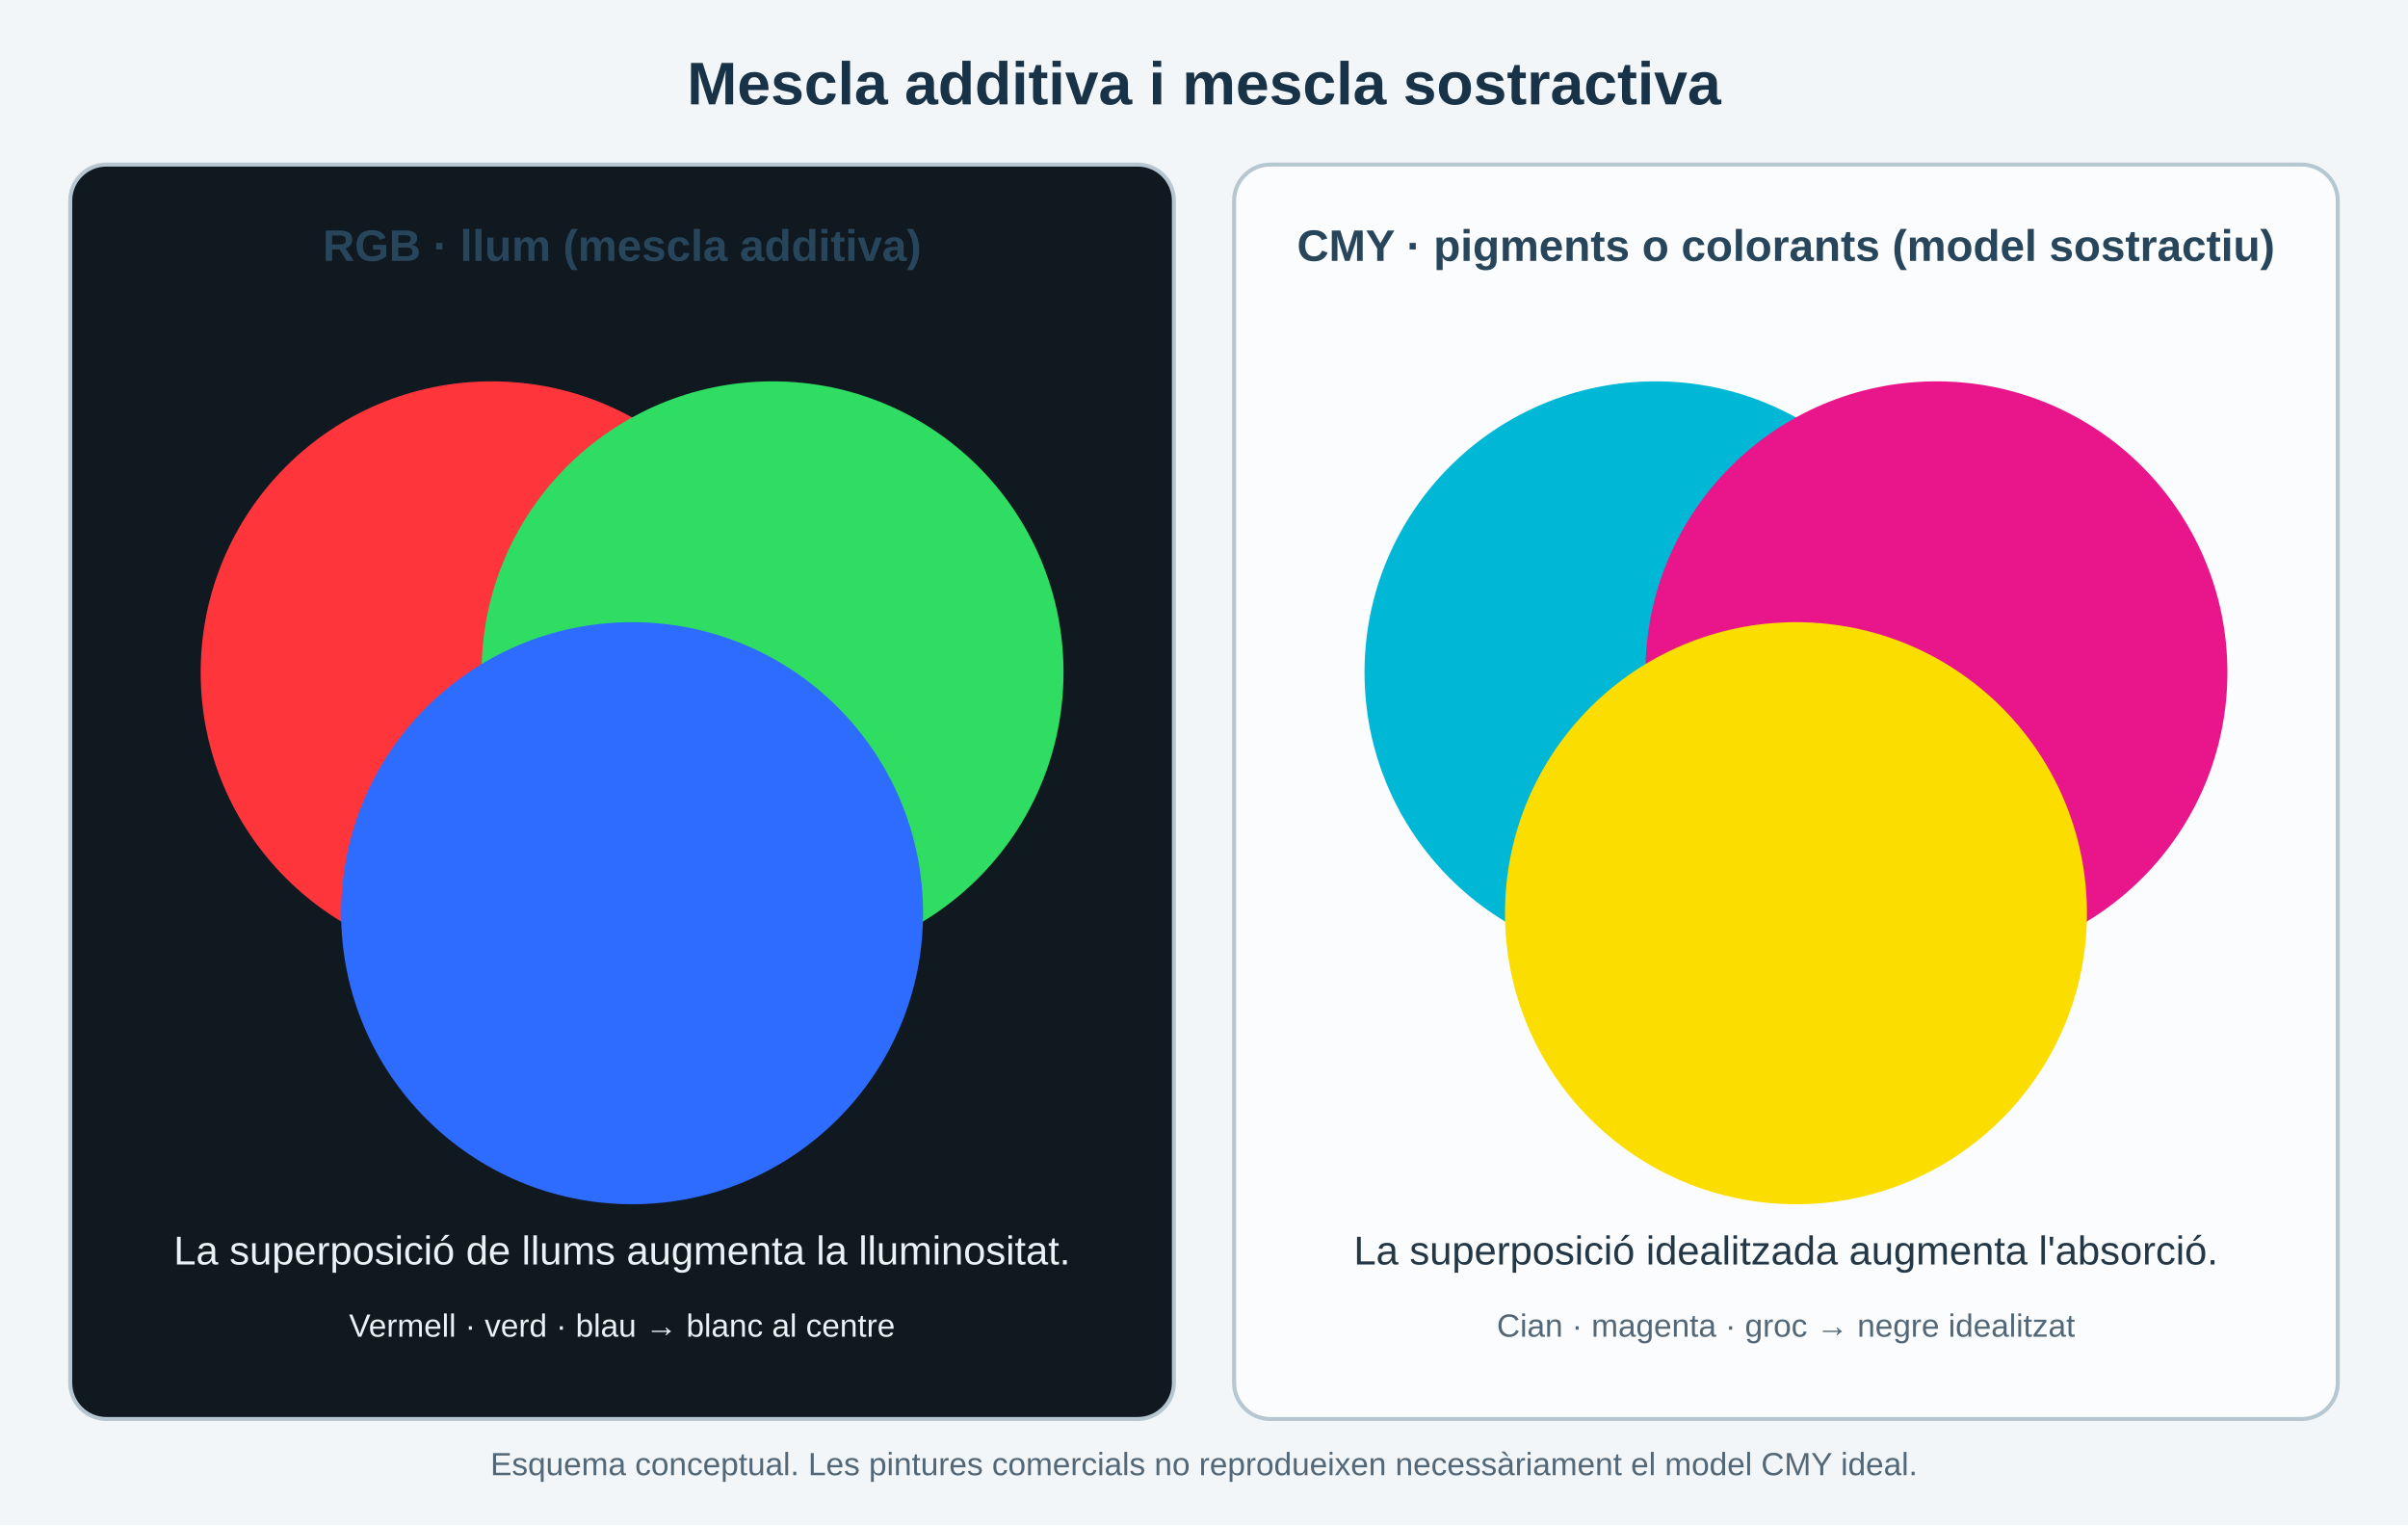
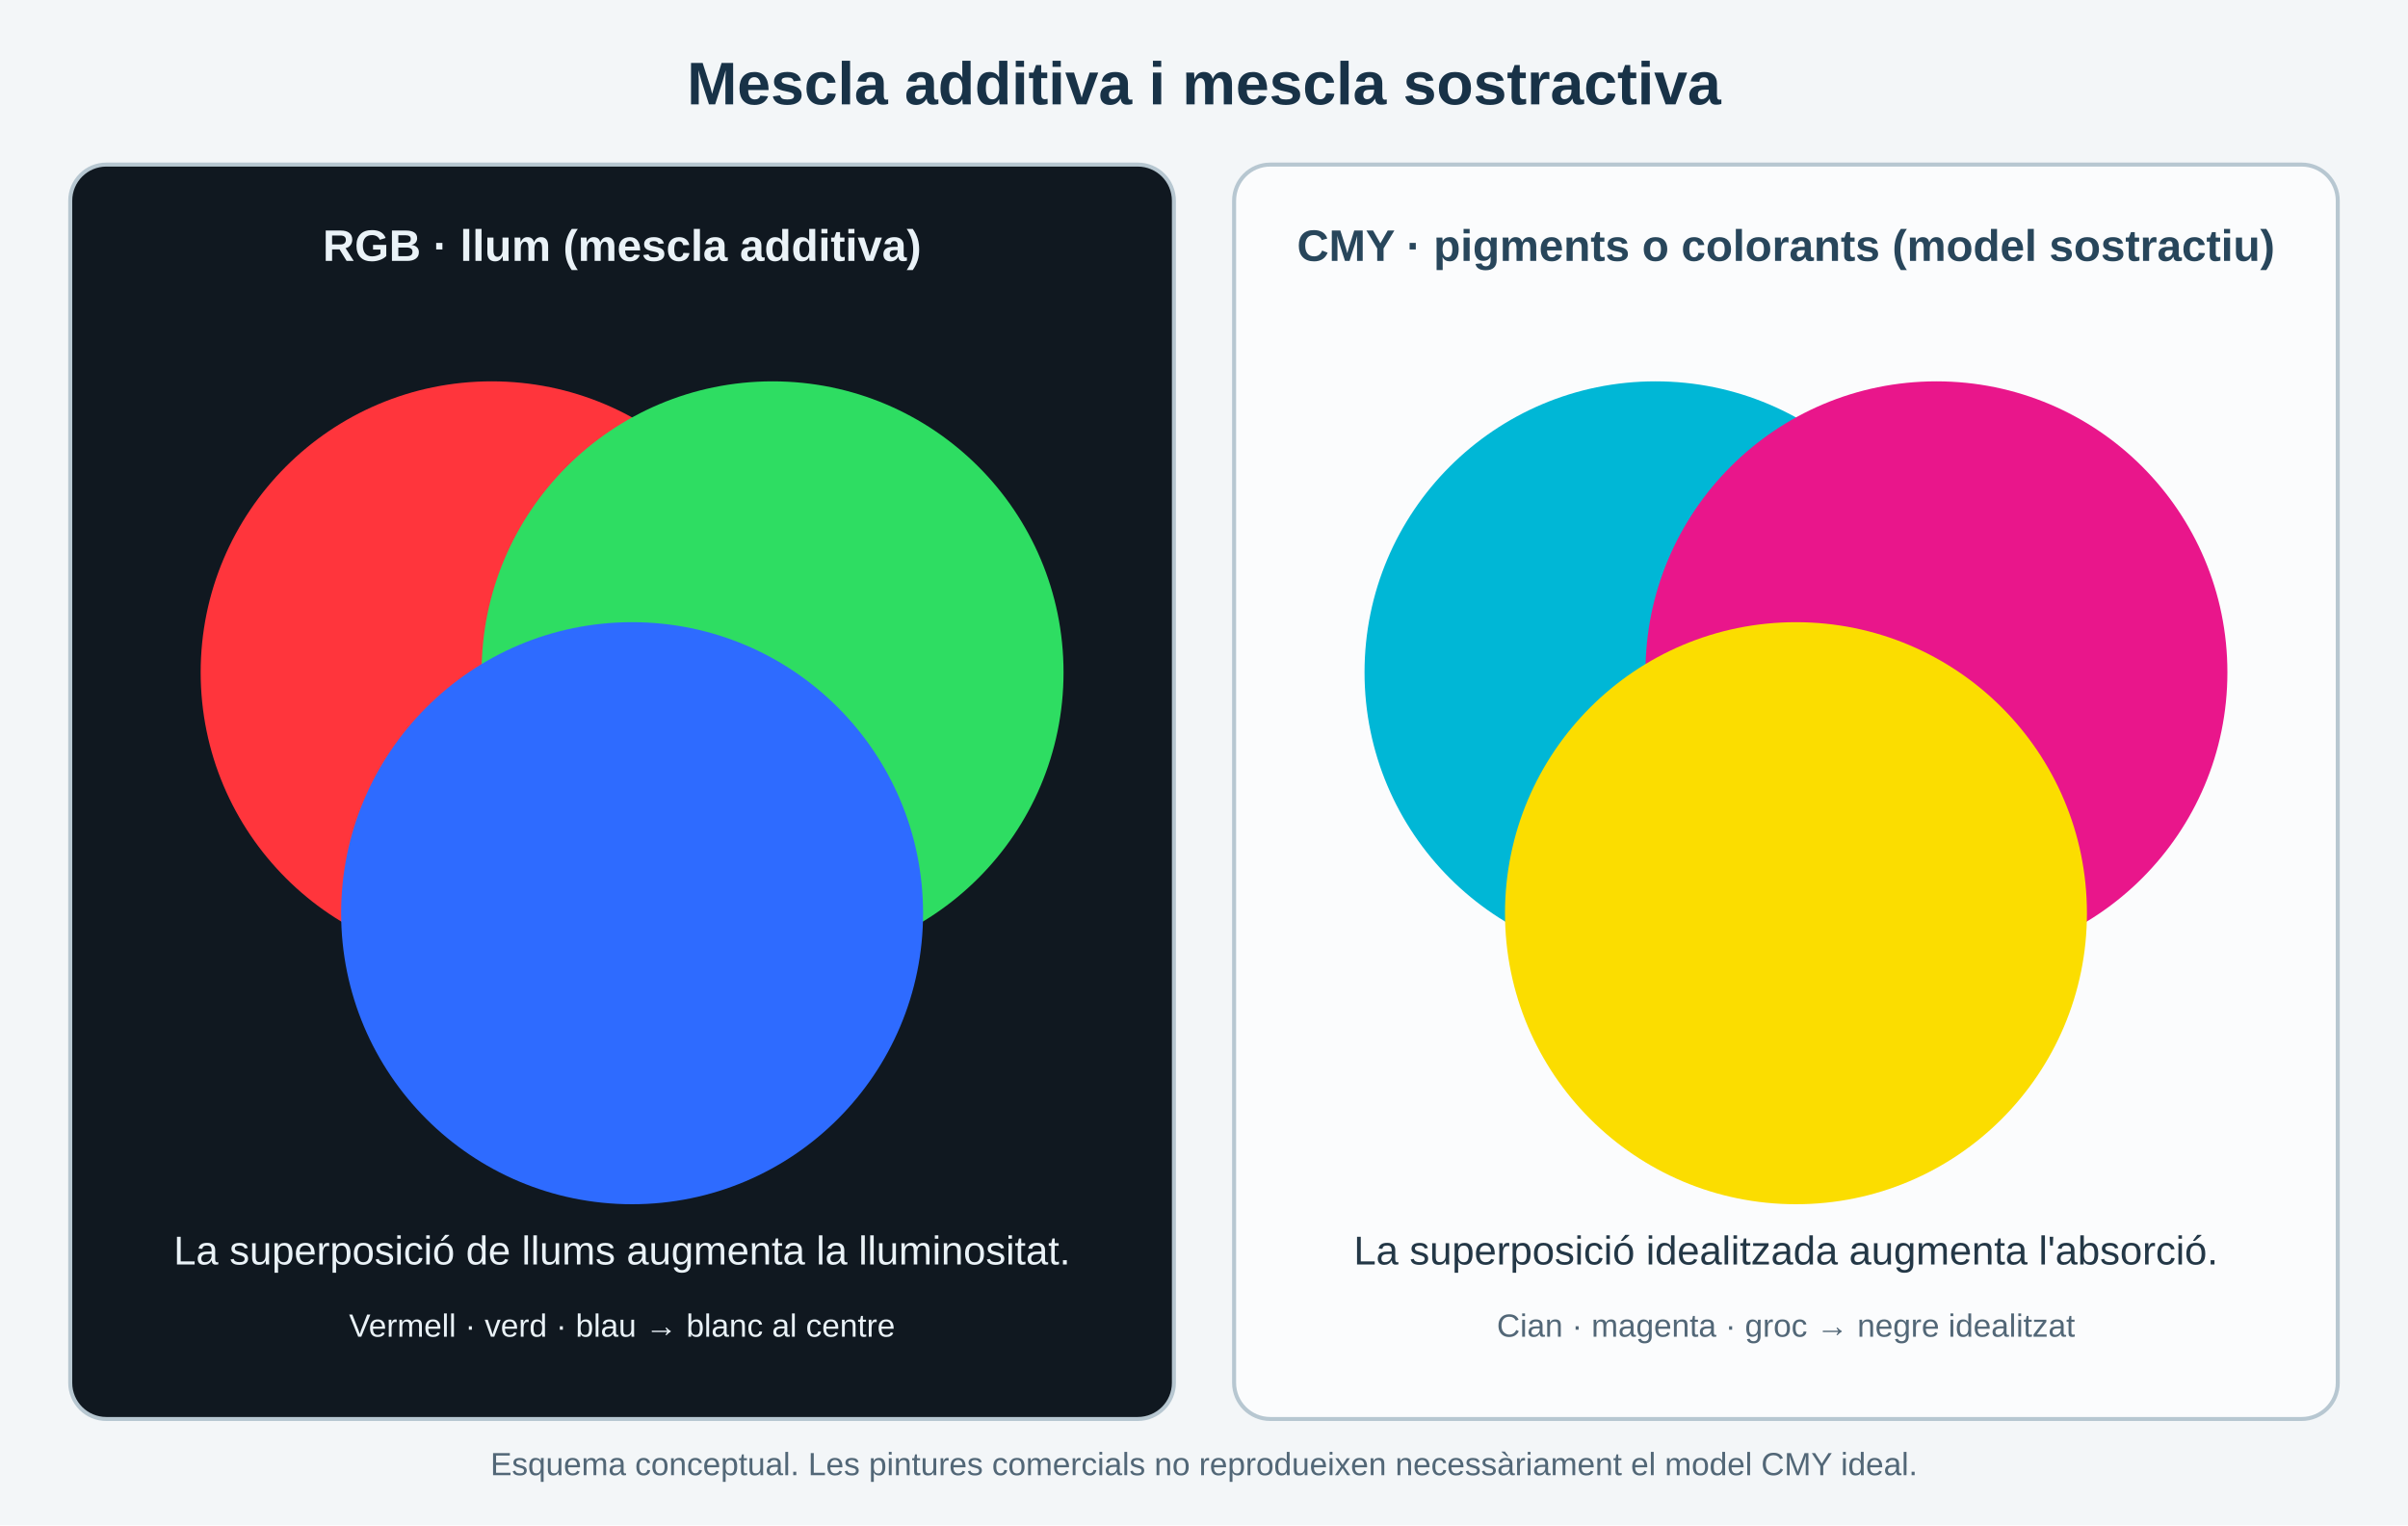
<svg xmlns="http://www.w3.org/2000/svg" width="1200" height="760" viewBox="0 0 1200 760">
  <defs>
    <style>
-  .title{font:700 30px Arial,sans-serif;fill:#183247}.sub{font:600 22px Arial,sans-serif;fill:#28465b}.label{font:20px Arial,sans-serif;fill:#233746}.small{font:16px Arial,sans-serif;fill:#526777}.light{fill:#eaf2f7}.panel{fill:#fbfcfd;stroke:#b7c7d1;stroke-width:2}.rule{stroke:#b7c7d1;stroke-width:2}
+  .title{font:700 30px Arial,sans-serif;fill:#183247}.sub{font:600 22px Arial,sans-serif;fill:#28465b}.label{font:20px Arial,sans-serif;fill:#233746}.small{font:16px Arial,sans-serif;fill:#526777}.light{fill:#eaf2f7}.sub.light{fill:#eaf2f7}.panel{fill:#fbfcfd;stroke:#b7c7d1;stroke-width:2}.rule{stroke:#b7c7d1;stroke-width:2}
 </style>
  </defs>
  <rect width="1200" height="760" fill="#f3f6f8" />
  <text x="600" y="52" text-anchor="middle" class="title">Mescla additiva i mescla sostractiva</text>
  <rect x="35" y="82" width="550" height="625" rx="18" fill="#101820" stroke="#b7c7d1" stroke-width="2" />
  <rect x="615" y="82" width="550" height="625" rx="18" fill="#fbfcfd" stroke="#b7c7d1" stroke-width="2" />
-   <text x="310" y="130" text-anchor="middle" class="sub">RGB · llum (mescla additiva)</text>
+   <text x="310" y="130" text-anchor="middle" class="sub light">RGB · llum (mescla additiva)</text>
  <text x="890" y="130" text-anchor="middle" class="sub">CMY · pigments o colorants (model sostractiu)</text>
  <g style="mix-blend-mode:screen">
    <circle cx="245" cy="335" r="145" fill="#ff2020" />
    <circle cx="385" cy="335" r="145" fill="#20d94b" />
    <circle cx="315" cy="455" r="145" fill="#205cff" />
  </g>
  <g style="mix-blend-mode:multiply">
    <circle cx="825" cy="335" r="145" fill="#00b9d8" />
    <circle cx="965" cy="335" r="145" fill="#ed168c" />
    <circle cx="895" cy="455" r="145" fill="#ffe000" />
  </g>
  <text x="310" y="630" text-anchor="middle" class="label light">La superposició de llums augmenta la lluminositat.</text>
  <text x="890" y="630" text-anchor="middle" class="label">La superposició idealitzada augmenta l'absorció.</text>
  <text x="310" y="666" text-anchor="middle" class="small light">Vermell · verd · blau → blanc al centre</text>
  <text x="890" y="666" text-anchor="middle" class="small">Cian · magenta · groc → negre idealitzat</text>
  <text x="600" y="735" text-anchor="middle" class="small">Esquema conceptual. Les pintures comercials no reprodueixen necessàriament el model CMY ideal.</text>
</svg>
